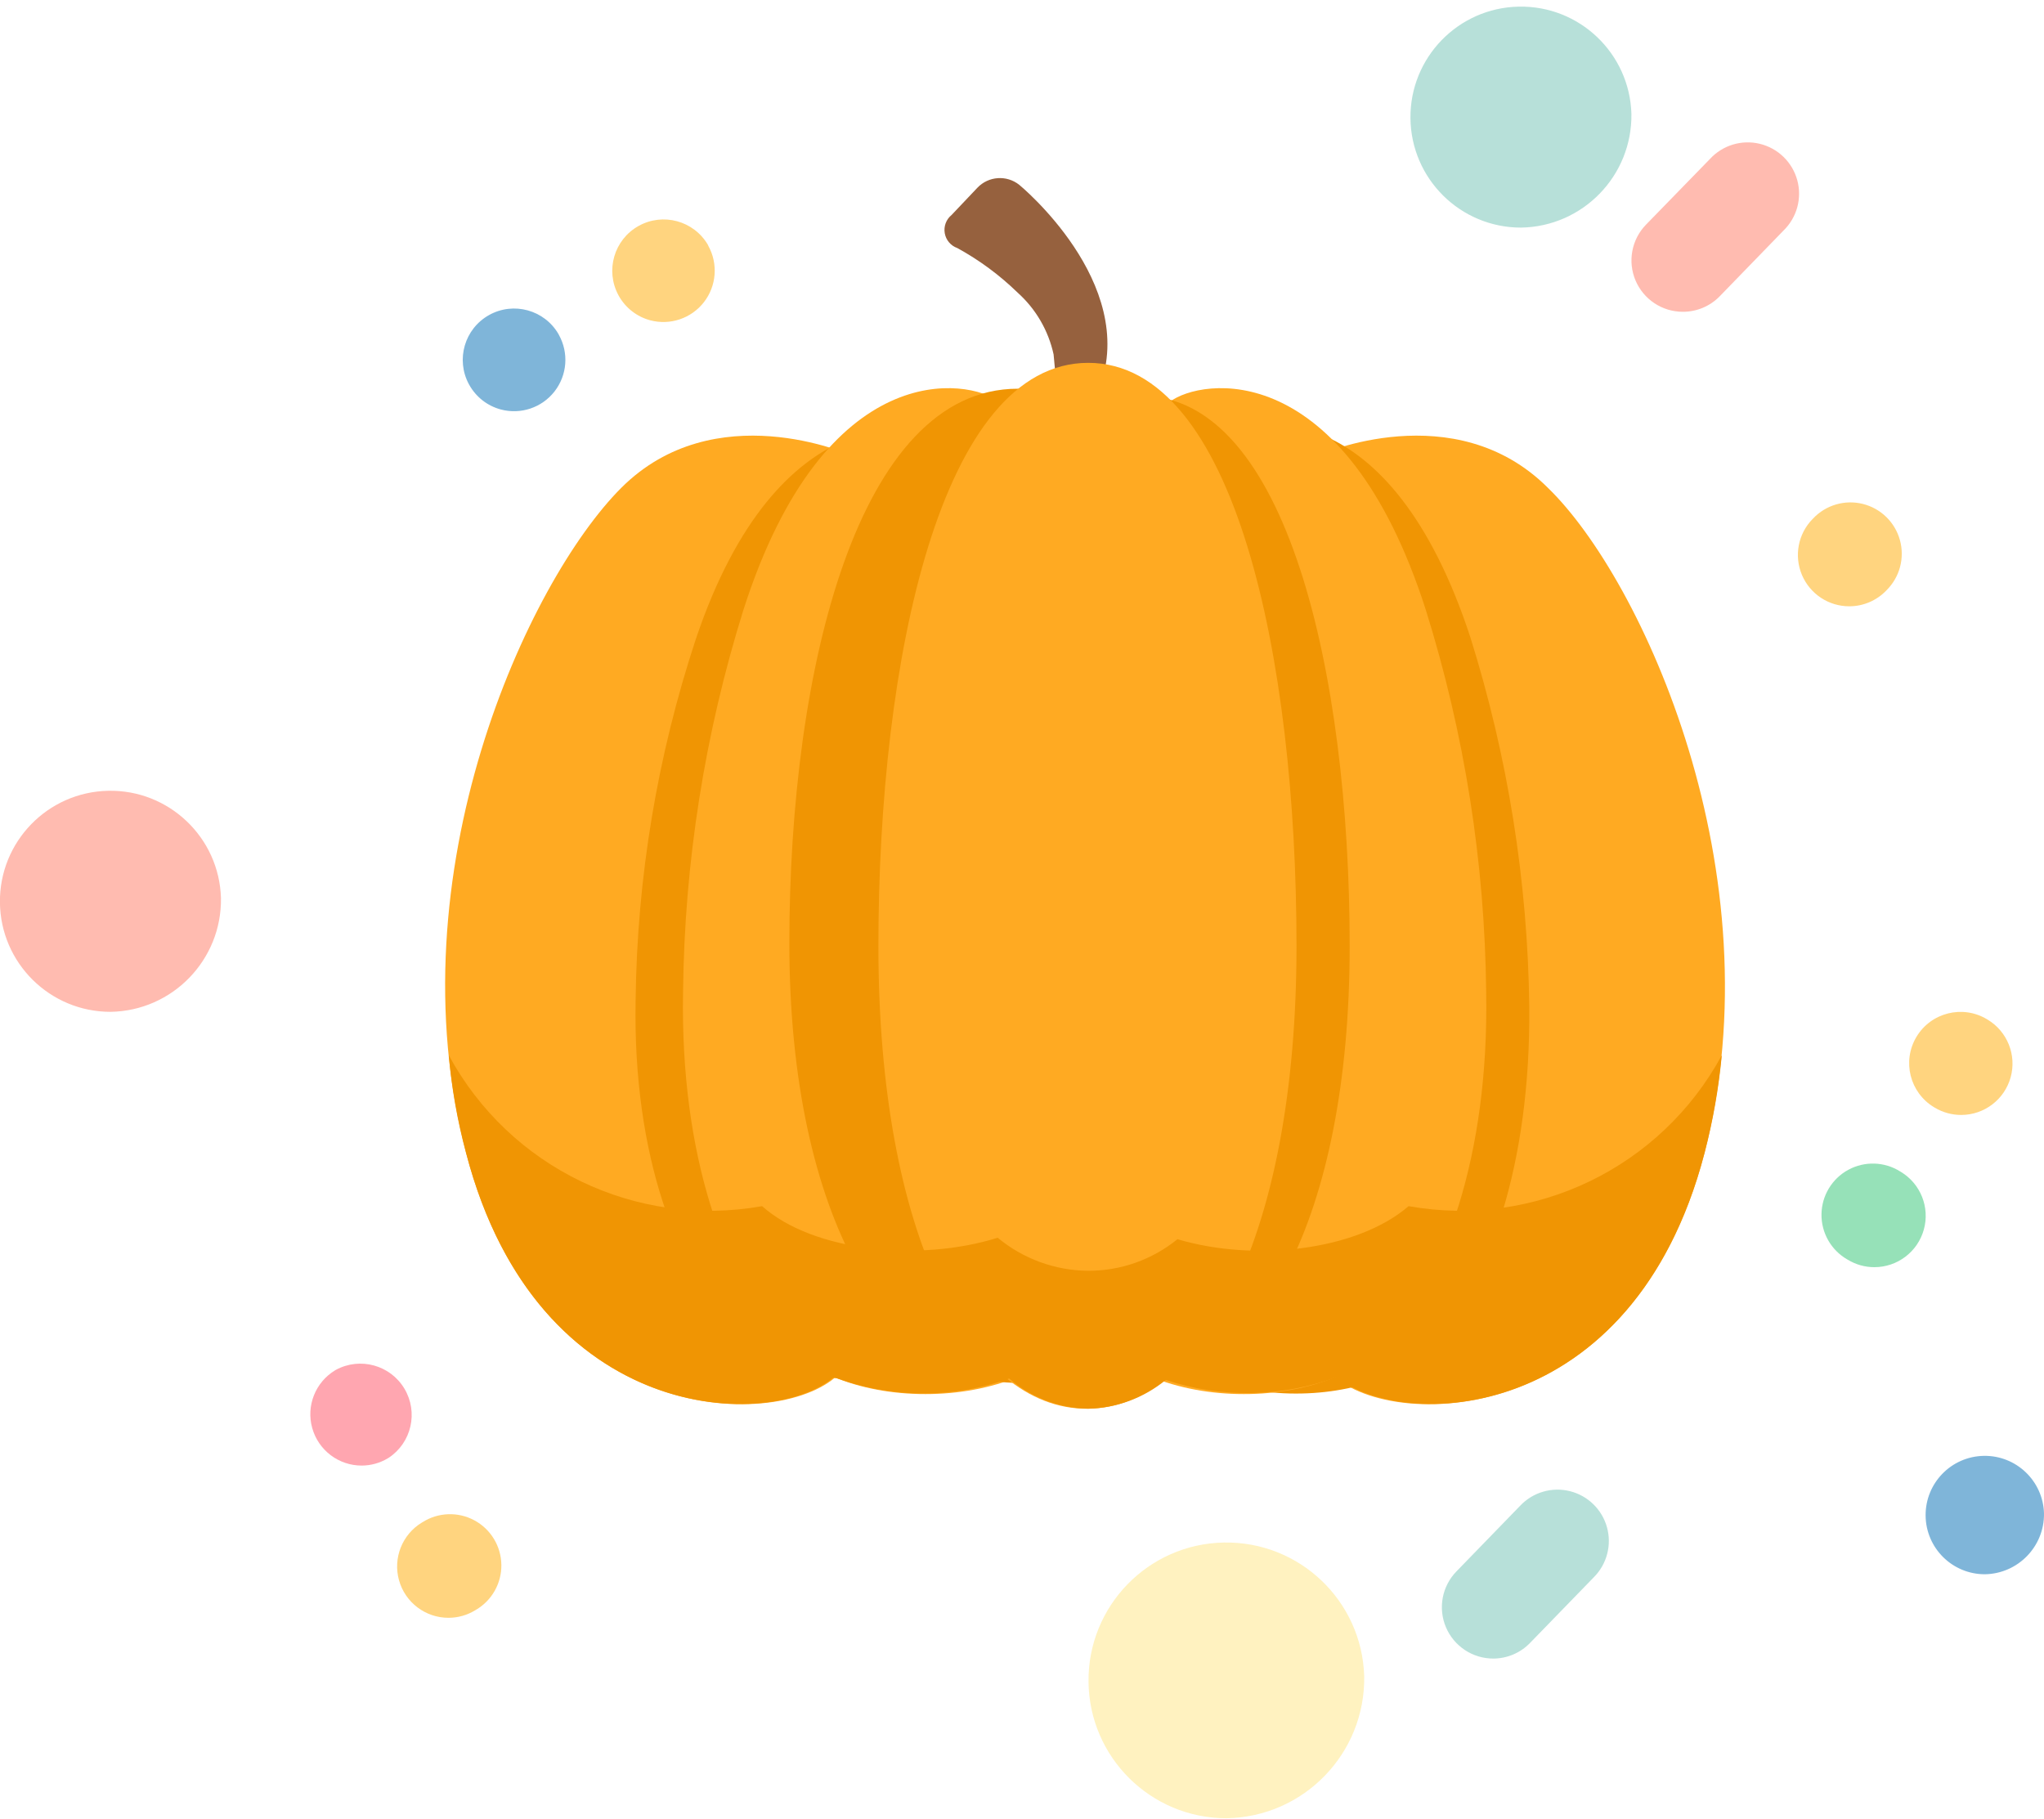
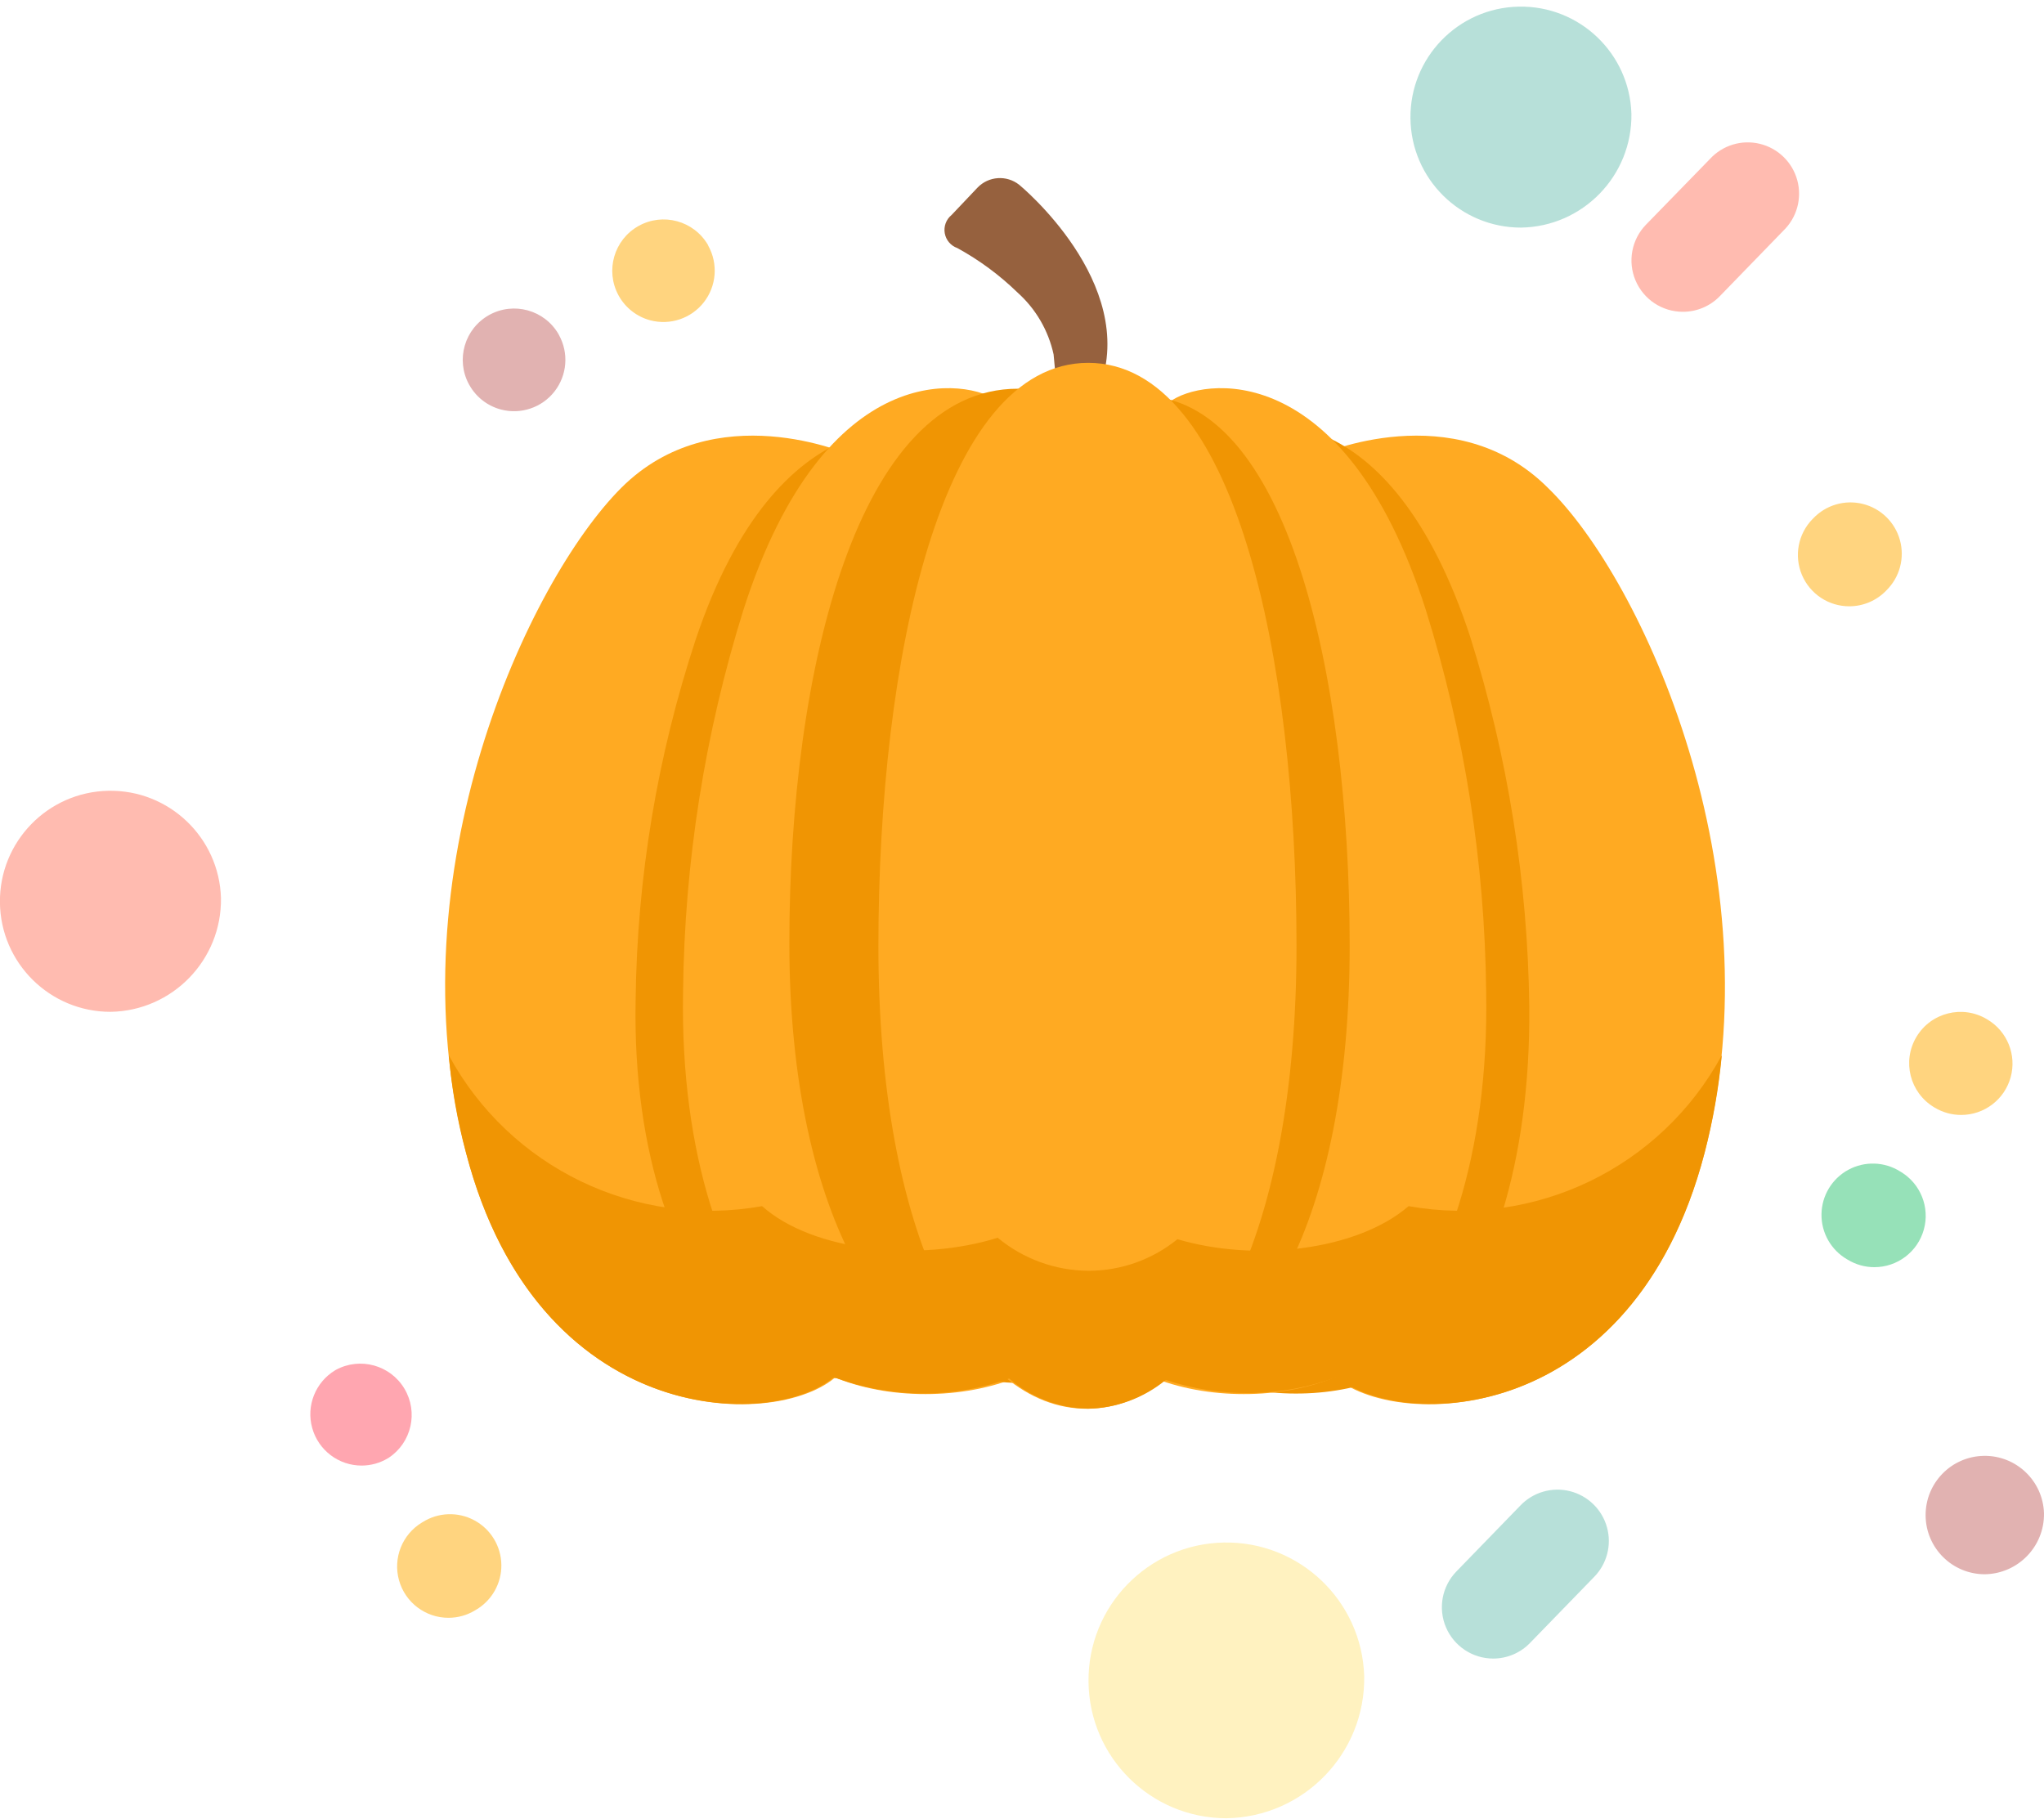
<svg xmlns="http://www.w3.org/2000/svg" width="50.403" height="44.84" viewBox="0 0 50.403 44.84">
  <g id="halloween" transform="translate(13753.482 -7082)">
    <g id="Group_30067" data-name="Group 30067" transform="translate(-13753.482 7082)">
      <g id="Group_30062" data-name="Group 30062" transform="translate(0 0)" opacity="0.5">
        <path id="Path_20574" data-name="Path 20574" d="M338.855,139.3a2.726,2.726,0,1,0-2.724,2.806A2.767,2.767,0,0,0,338.855,139.3Zm0,0" transform="translate(-333.406 -117.153)" fill="#ff7861" />
        <path id="Path_20576" data-name="Path 20576" d="M236.047,38.964a3.4,3.4,0,1,0-3.4,3.5A3.449,3.449,0,0,0,236.047,38.964Zm0,0" transform="translate(-202.407 2.376)" fill="#ffe581" />
        <path id="Path_20577" data-name="Path 20577" d="M17.761,437.275a2.725,2.725,0,1,0-2.724,2.807A2.766,2.766,0,0,0,17.761,437.275Zm0,0" transform="translate(22.468 -434.469)" fill="#70c1b3" />
        <path id="Path_20578" data-name="Path 20578" d="M107.827,246.183a1.266,1.266,0,0,1-.906-2.151l.014-.014a1.266,1.266,0,1,1,1.811,1.769l-.013.014A1.264,1.264,0,0,1,107.827,246.183Zm0,0" transform="translate(-62.226 -231.231)" fill="#fa0" />
        <path id="Path_20563" data-name="Path 20563" d="M152.961,138.027a1.266,1.266,0,0,1-.654-2.351l.017-.01a1.266,1.266,0,0,1,1.3,2.17l-.017.01A1.261,1.261,0,0,1,152.961,138.027Zm0,0" transform="translate(-144.041 -101.884)" fill="#ff4e61" />
        <path id="Path_20564" data-name="Path 20564" d="M165.469,159.944a1.266,1.266,0,0,1-.658-2.349l.017-.01a1.266,1.266,0,1,1,1.312,2.165l-.017.01A1.259,1.259,0,0,1,165.469,159.944Zm0,0" transform="translate(-154.408 -120.047)" fill="#fa0" />
        <path id="Path_20548" data-name="Path 20548" d="M6.185,258.725a1.266,1.266,0,0,1-.908-2.147l1.573-1.621a1.266,1.266,0,1,1,1.817,1.763l-1.574,1.621A1.261,1.261,0,0,1,6.185,258.725Zm0,0" transform="translate(30.635 -217.823)" fill="#70c1b3" />
        <path id="Path_20580" data-name="Path 20580" d="M133.83,12.647a1.266,1.266,0,0,1-.908-2.147L134.5,8.879a1.266,1.266,0,1,1,1.816,1.763l-1.573,1.621A1.263,1.263,0,0,1,133.83,12.647Zm0,0" transform="translate(-92.335 -4.958)" fill="#ff7861" />
        <g id="Group_30064" data-name="Group 30064" transform="matrix(0.966, 0.259, -0.259, 0.966, 12.57, 4.334)">
          <path id="Path_20554" data-name="Path 20554" d="M1.28,2.546A1.266,1.266,0,0,0,2.186.4L2.172.381A1.266,1.266,0,0,0,.361,2.15l.013.014A1.264,1.264,0,0,0,1.28,2.546Zm0,0" transform="translate(2.989 0)" fill="#fa0" />
-           <path id="Path_20555" data-name="Path 20555" d="M1.28,2.546A1.266,1.266,0,0,0,2.188.4L2.174.384A1.266,1.266,0,0,0,.358,2.148l.014.014A1.262,1.262,0,0,0,1.28,2.546Zm0,0" transform="translate(0 3.078)" fill="#006cb4" />
+           <path id="Path_20555" data-name="Path 20555" d="M1.28,2.546A1.266,1.266,0,0,0,2.188.4L2.174.384A1.266,1.266,0,0,0,.358,2.148l.014.014A1.262,1.262,0,0,0,1.28,2.546Zm0,0" transform="translate(0 3.078)" fill="#C36564" />
        </g>
-         <path id="Path_20617" data-name="Path 20617" d="M59.273,273.468a1.46,1.46,0,1,0-1.459,1.5A1.481,1.481,0,0,0,59.273,273.468Zm0,0" transform="translate(-8.87 -236.145)" fill="#006cb4" />
+         <path id="Path_20617" data-name="Path 20617" d="M59.273,273.468a1.46,1.46,0,1,0-1.459,1.5A1.481,1.481,0,0,0,59.273,273.468Zm0,0" transform="translate(-8.87 -236.145)" fill="#C36564" />
        <path id="Path_20618" data-name="Path 20618" d="M275.321,138.028a1.261,1.261,0,0,1-.649-.179l-.017-.01a1.266,1.266,0,0,1,1.3-2.173l.017.01a1.266,1.266,0,0,1-.651,2.352Zm0,0" transform="translate(-226.961 -110.532)" fill="#fa0" />
        <path id="Path_20619" data-name="Path 20619" d="M262.814,159.945a1.259,1.259,0,0,1-.652-.182l-.017-.01a1.266,1.266,0,1,1,1.307-2.168l.017.01a1.266,1.266,0,0,1-.655,2.35Zm0,0" transform="translate(-216.595 -128.695)" fill="#2dc471" />
      </g>
    </g>
    <g id="halloween-2" data-name="halloween" transform="translate(-13742.507 7086.389)">
      <path id="Path_20250" data-name="Path 20250" d="M29.218,37.238s-3.33-1.488-5.633.815-5.633,9.5-3.826,16.4c1.842,7.086,8.113,6.838,9.283,5.35C30.174,58.319,29.218,37.238,29.218,37.238Z" transform="translate(-19.241 -30.411)" fill="#fa2" />
      <path id="Path_20251" data-name="Path 20251" d="M40.289,36.621c-.744-.531-4.287-1.134-6.307,4.854A29.479,29.479,0,0,0,32.494,50.4c-.071,3.826,1.027,6.7,2.516,8.22,1.771,1.842,6.944,1.523,7.582-1.063C43.194,55.009,43.619,39.03,40.289,36.621Z" transform="translate(-27.796 -30.113)" fill="#f09503" />
      <path id="Path_20252" data-name="Path 20252" d="M43.589,33.794c-.744-.567-4.287-1.169-6.306,5.137a32.732,32.732,0,0,0-1.488,9.424c-.071,4.039,1.027,7.051,2.516,8.68,1.771,1.949,6.944,1.594,7.582-1.1C46.494,53.209,46.919,36.309,43.589,33.794Z" transform="translate(-29.927 -28.278)" fill="#fa2" />
      <path id="Path_20253" data-name="Path 20253" d="M79.428,37.238s3.33-1.488,5.633.815c2.338,2.268,5.633,9.5,3.862,16.4-1.842,7.086-8.113,6.838-9.283,5.35S79.428,37.238,79.428,37.238Z" transform="translate(-57.866 -30.411)" fill="#fa2" />
      <path id="Path_20254" data-name="Path 20254" d="M56.8,24.6c0-.39-.071-1.027-.106-1.417a2.865,2.865,0,0,0-.886-1.523,6.858,6.858,0,0,0-1.488-1.1.474.474,0,0,1-.142-.815l.638-.673A.766.766,0,0,1,55.846,19s2.941,2.409,1.984,5S56.8,24.6,56.8,24.6Z" transform="translate(-41.689 -18.832)" fill="#96613e" />
      <path id="Path_20255" data-name="Path 20255" d="M54.467,47.176c0,6.767-2.516,10.842-5.633,10.842S43.2,53.943,43.2,47.176,44.9,33.5,48.833,33.5C52.8,33.5,54.467,40.409,54.467,47.176Z" transform="translate(-34.711 -28.303)" fill="#f09503" />
      <path id="Path_20257" data-name="Path 20257" d="M68.631,36.324c.709-.531,4.11-1.134,6.094,4.925a31.762,31.762,0,0,1,1.453,9.105c.035,3.9-.992,6.8-2.409,8.361-1.736,1.878-6.7,1.523-7.334-1.063C65.832,55.031,65.407,38.769,68.631,36.324Z" transform="translate(-49.443 -29.922)" fill="#f09503" />
      <path id="Path_20258" data-name="Path 20258" d="M64.747,33.794c.744-.567,4.287-1.169,6.307,5.137a32.733,32.733,0,0,1,1.488,9.424c.071,4.039-1.027,7.051-2.516,8.68-1.771,1.949-6.944,1.594-7.582-1.1C61.842,53.209,61.417,36.309,64.747,33.794Z" transform="translate(-46.87 -28.278)" fill="#fa2" />
      <path id="Path_20259" data-name="Path 20259" d="M63.41,47.57c0,6.732-2.3,10.771-5.173,10.771S53.1,54.3,53.1,47.57,54.659,34,58.273,34C61.851,34,63.41,40.838,63.41,47.57Z" transform="translate(-41.104 -28.626)" fill="#f09503" />
      <path id="Path_20260" data-name="Path 20260" d="M59.71,46.085c0,7.121-2.3,11.408-5.173,11.408S49.4,53.206,49.4,46.085,50.959,31.7,54.573,31.7,59.71,38.963,59.71,46.085Z" transform="translate(-38.715 -27.141)" fill="#fa2" />
      <path id="Path_20261" data-name="Path 20261" d="M43.167,83.62c-1.275,1.1-3.791,1.382-5.7.815a3.475,3.475,0,0,1-2.2.779,3.537,3.537,0,0,1-2.232-.815c-1.913.6-4.535.354-5.81-.779A7.32,7.32,0,0,1,19.5,79.9a13.719,13.719,0,0,0,.425,2.409c1.771,6.767,7.547,6.838,9.07,5.527a6.251,6.251,0,0,0,4.322.035,3.055,3.055,0,0,0,1.949.744,3.122,3.122,0,0,0,1.913-.709,6.368,6.368,0,0,0,4.216-.071c1.559,1.311,7.3,1.24,9.07-5.527a14.976,14.976,0,0,0,.425-2.409A7.32,7.32,0,0,1,43.167,83.62Z" transform="translate(-19.408 -58.264)" fill="#f09503" />
    </g>
  </g>
</svg>
